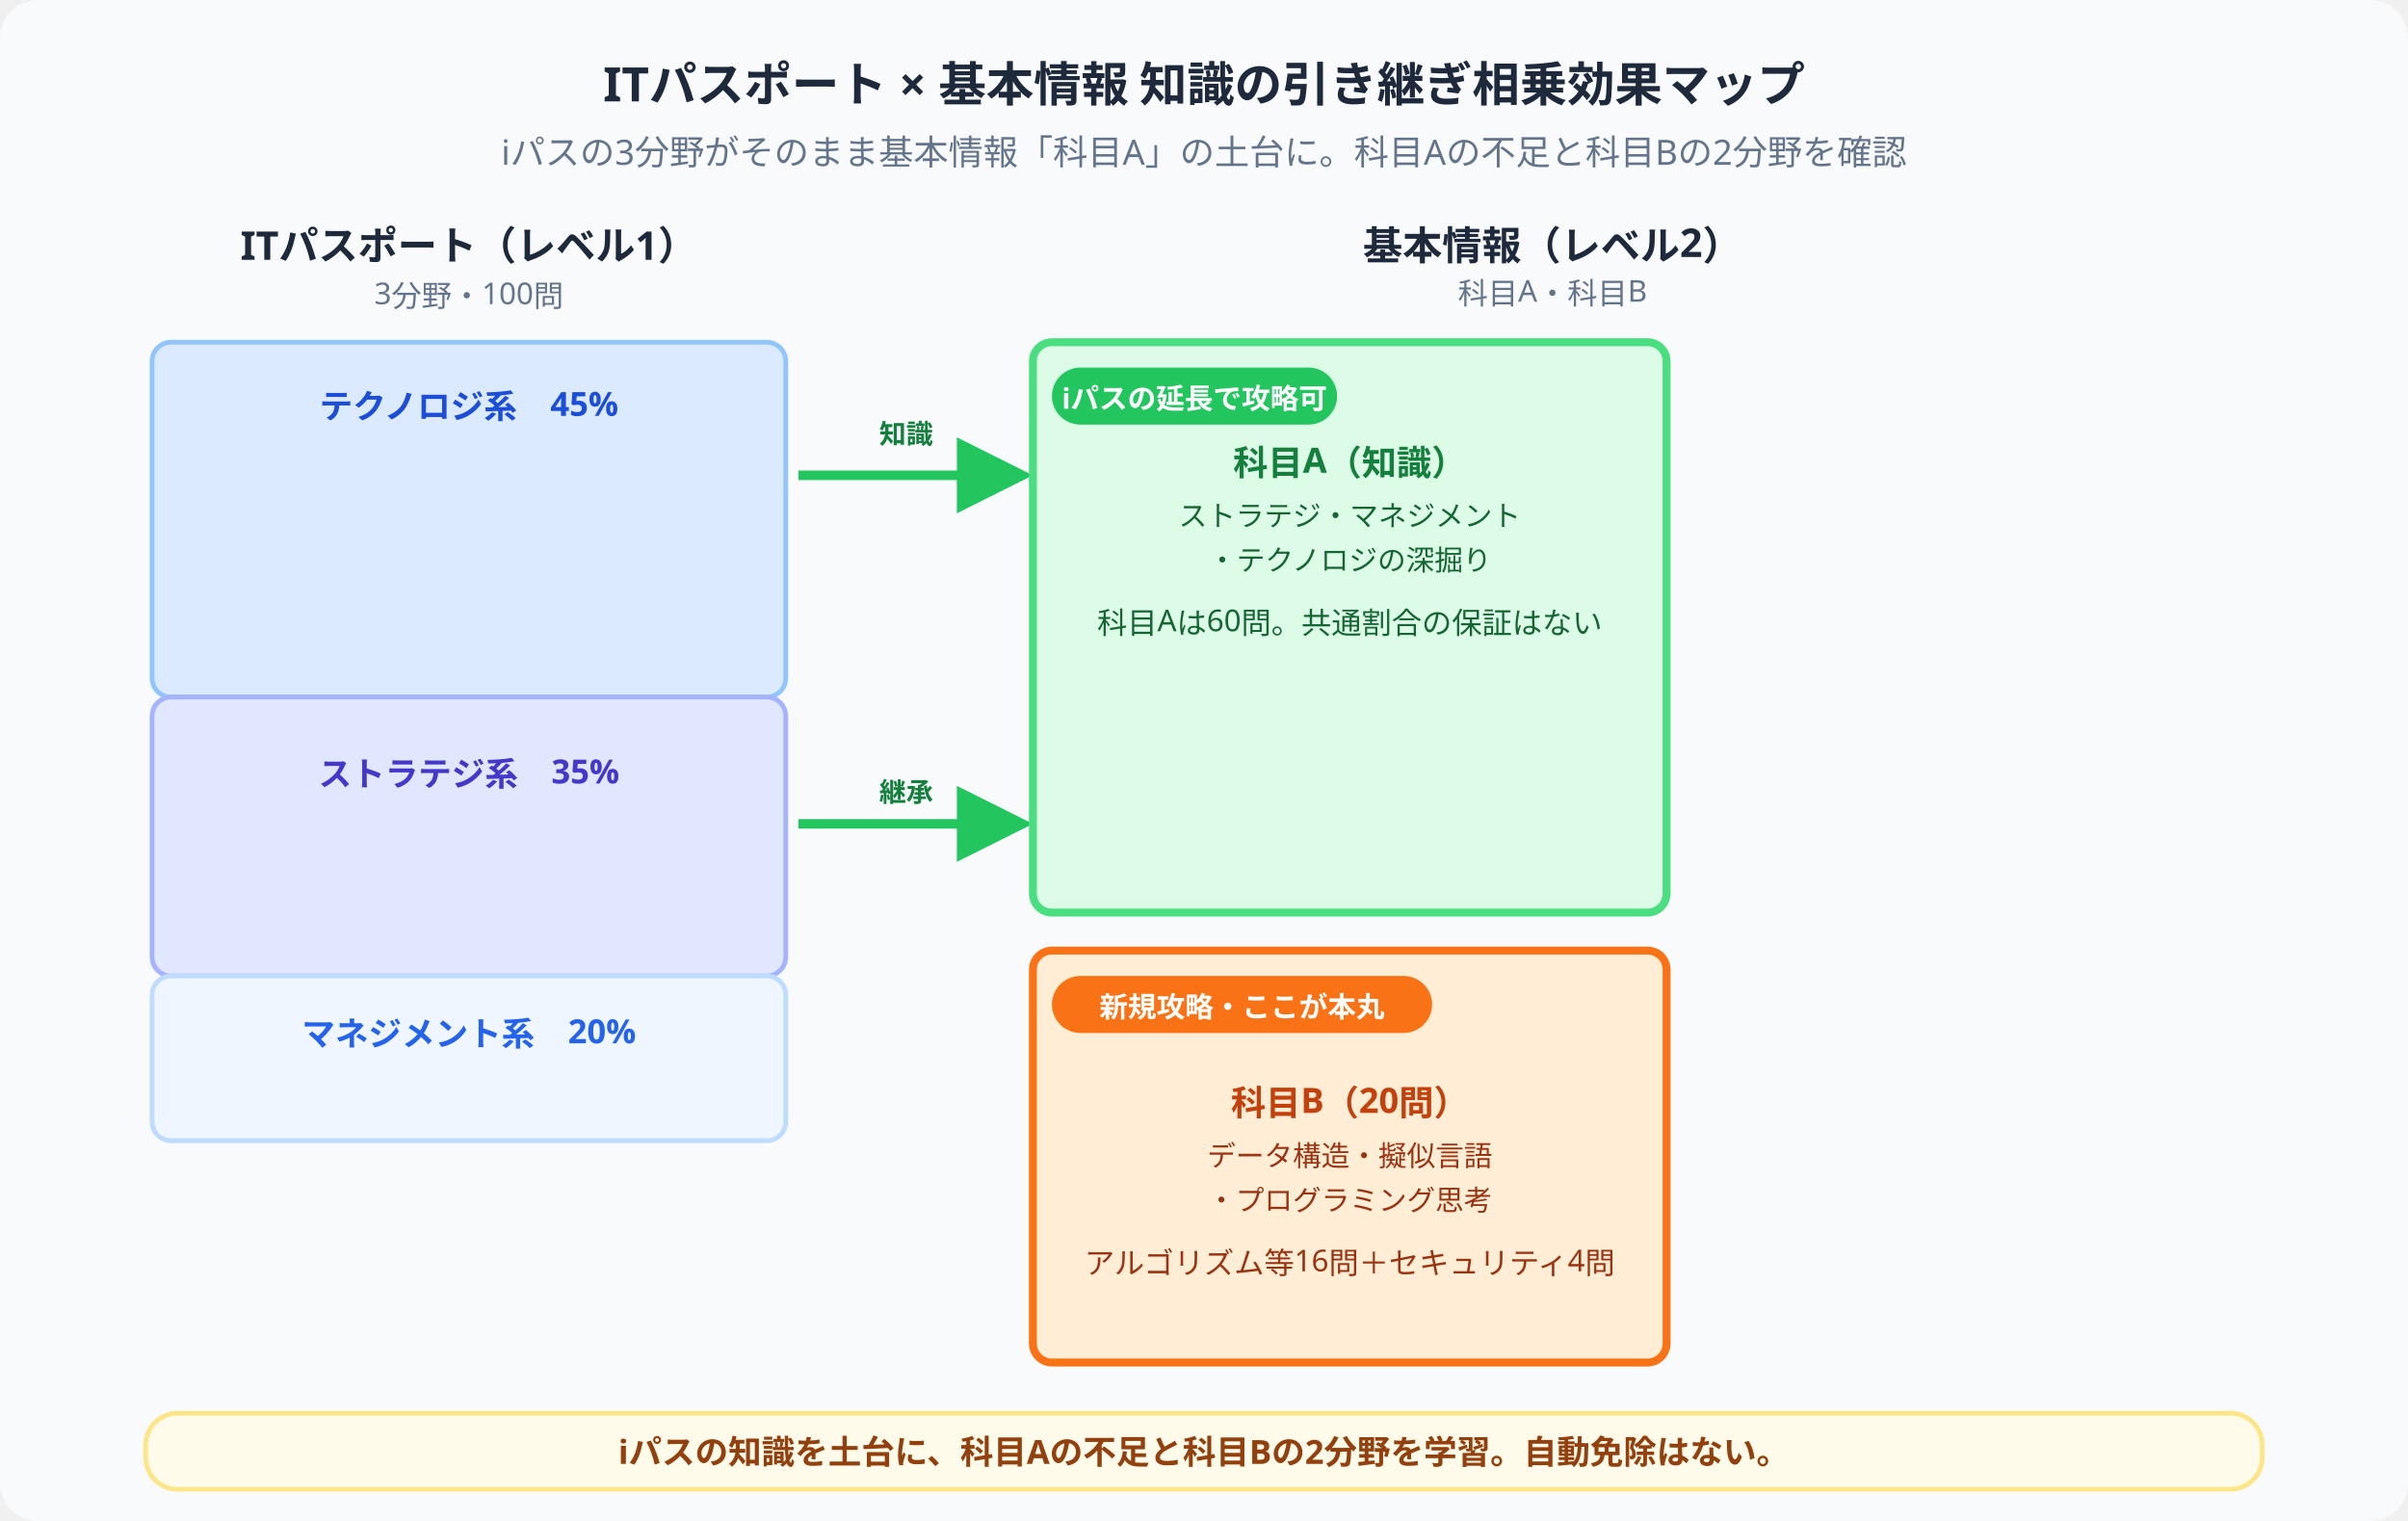
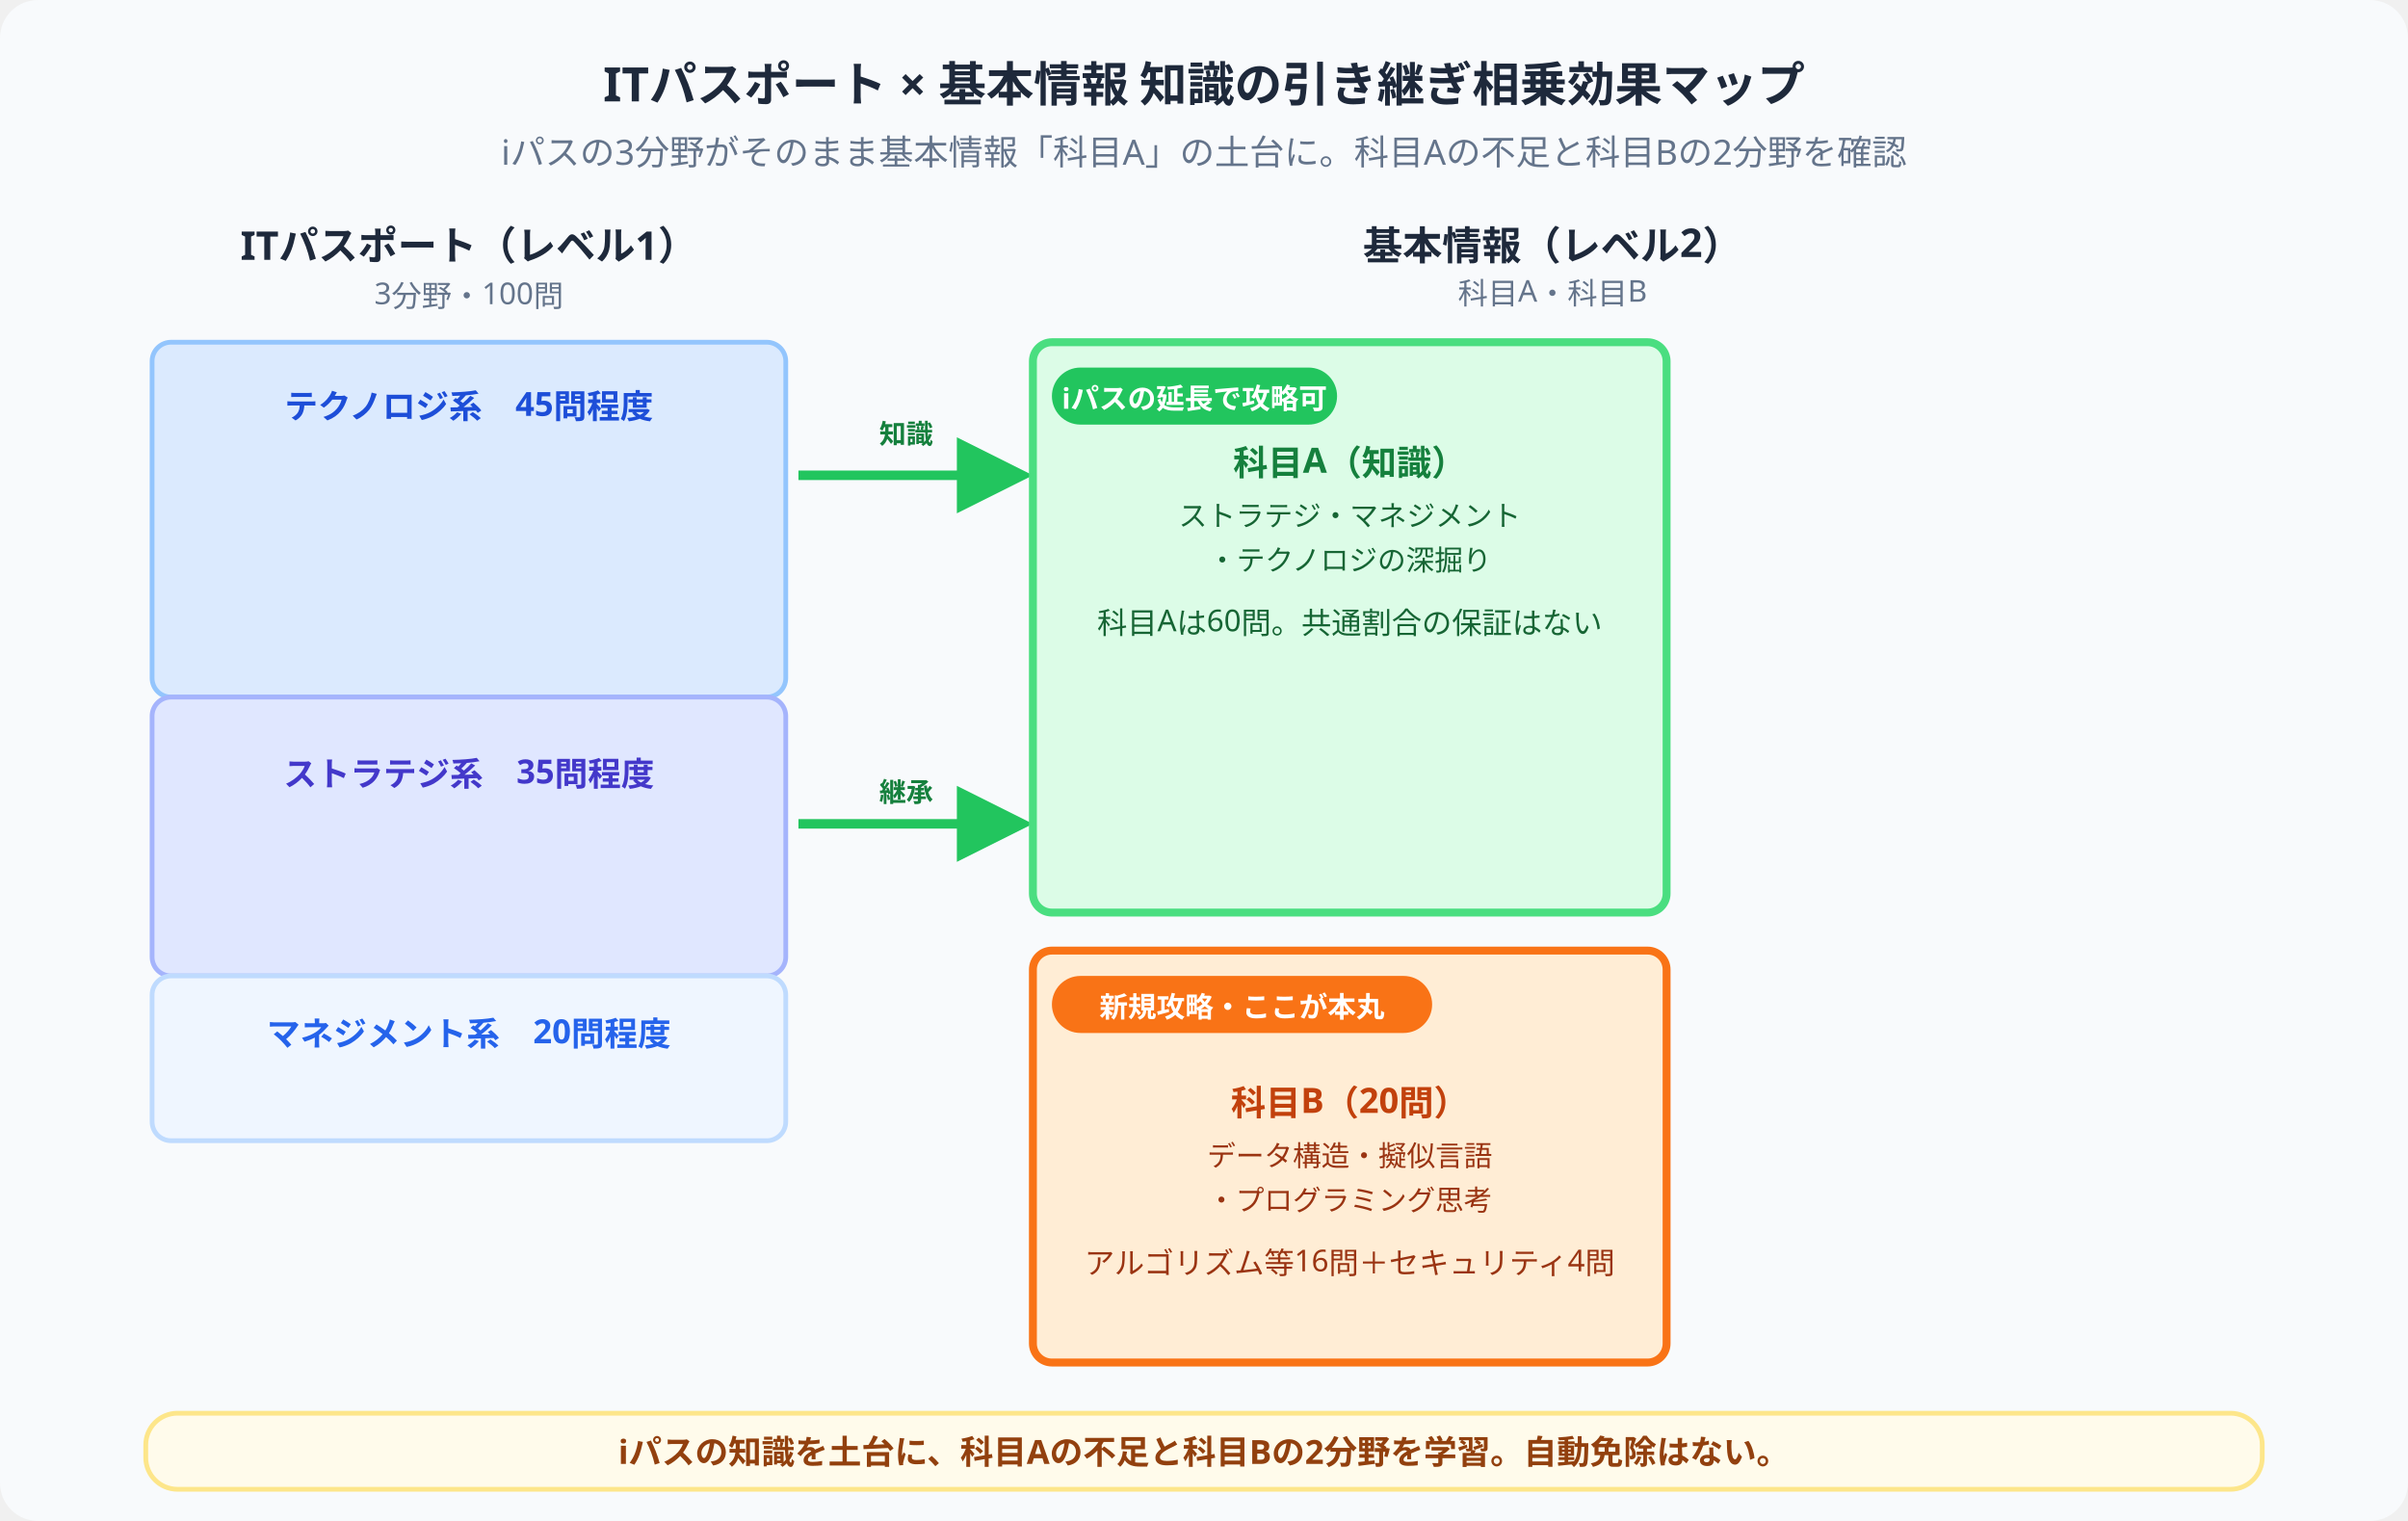
<svg xmlns="http://www.w3.org/2000/svg" viewBox="0 0 760 480" width="760" height="480">
  <defs>
    <style>text { font-family: 'Noto Sans JP','Hiragino Sans',sans-serif; }</style>
    <marker id="arrow" markerWidth="8" markerHeight="8" refX="6" refY="4" orient="auto">
      <path d="M0,0 L8,4 L0,8 z" fill="#22C55E" />
    </marker>
  </defs>
  <rect width="760" height="480" rx="12" fill="#F8FAFC" />
  <text x="380" y="32" text-anchor="middle" font-size="15" font-weight="700" fill="#1E293B">ITパスポート × 基本情報 知識の引き継ぎ相乗効果マップ</text>
  <text x="380" y="52" text-anchor="middle" font-size="11" fill="#64748B">iパスの3分野がそのまま基本情報「科目A」の土台に。科目Aの不足と科目Bの2分野を確認</text>
  <text x="148" y="82" text-anchor="middle" font-size="12.5" font-weight="700" fill="#1E293B">ITパスポート（レベル1）</text>
  <text x="148" y="96" text-anchor="middle" font-size="9.5" fill="#64748B">3分野・100問</text>
  <rect x="48" y="108" width="200" height="112" rx="6" fill="#DBEAFE" stroke="#93C5FD" stroke-width="1.5" />
-   <text x="148" y="132" text-anchor="middle" font-size="10.5" font-weight="700" fill="#1D4ED8">テクノロジ系　45%</text>
+   <text x="148" y="132" text-anchor="middle" font-size="10.5" font-weight="700" fill="#1D4ED8">テクノロジ系　45問程度</text>
  <rect x="48" y="220" width="200" height="88" rx="6" fill="#E0E7FF" stroke="#A5B4FC" stroke-width="1.5" />
-   <text x="148" y="248" text-anchor="middle" font-size="10.5" font-weight="700" fill="#4338CA">ストラテジ系　35%</text>
+   <text x="148" y="248" text-anchor="middle" font-size="10.5" font-weight="700" fill="#4338CA">ストラテジ系　35問程度</text>
  <rect x="48" y="308" width="200" height="52" rx="6" fill="#EFF6FF" stroke="#BFDBFE" stroke-width="1.5" />
-   <text x="148" y="330" text-anchor="middle" font-size="10.5" font-weight="700" fill="#2563EB">マネジメント系　20%</text>
+   <text x="148" y="330" text-anchor="middle" font-size="10.5" font-weight="700" fill="#2563EB">マネジメント系　20問程度</text>
  <path d="M 252 150 L 320 150" stroke="#22C55E" stroke-width="3" marker-end="url(#arrow)" />
  <path d="M 252 260 L 320 260" stroke="#22C55E" stroke-width="3" marker-end="url(#arrow)" />
  <text x="286" y="140" text-anchor="middle" font-size="8.5" font-weight="700" fill="#15803D">知識</text>
  <text x="286" y="253" text-anchor="middle" font-size="8.5" font-weight="700" fill="#15803D">継承</text>
  <text x="490" y="82" text-anchor="middle" font-size="12.5" font-weight="700" fill="#1E293B">基本情報（レベル2）</text>
  <text x="490" y="96" text-anchor="middle" font-size="9.5" fill="#64748B">科目A・科目B</text>
  <rect x="326" y="108" width="200" height="180" rx="6" fill="#DCFCE7" stroke="#4ADE80" stroke-width="2.5" />
  <rect x="332" y="116" width="90" height="18" rx="9" fill="#22C55E" />
  <text x="377" y="129" text-anchor="middle" font-size="9" font-weight="700" fill="#fff">iパスの延長で攻略可</text>
  <text x="426" y="150" text-anchor="middle" font-size="11" font-weight="700" fill="#15803D">科目A（知識）</text>
  <text x="426" y="166" text-anchor="middle" font-size="9" fill="#166534">ストラテジ・マネジメント</text>
  <text x="426" y="180" text-anchor="middle" font-size="9" fill="#166534">・テクノロジの深掘り</text>
  <text x="426" y="200" text-anchor="middle" font-size="9.5" fill="#166534">科目Aは60問。共通割合の保証はない</text>
  <rect x="326" y="300" width="200" height="130" rx="6" fill="#FFEDD5" stroke="#F97316" stroke-width="2.5" />
  <rect x="332" y="308" width="120" height="18" rx="9" fill="#F97316" />
  <text x="392" y="321" text-anchor="middle" font-size="9" font-weight="700" fill="#fff">新規攻略・ここが本丸</text>
  <text x="426" y="352" text-anchor="middle" font-size="11" font-weight="700" fill="#C2410C">科目B（20問）</text>
  <text x="426" y="368" text-anchor="middle" font-size="9" fill="#9A3412">データ構造・擬似言語</text>
  <text x="426" y="382" text-anchor="middle" font-size="9" fill="#9A3412">・プログラミング思考</text>
  <text x="426" y="402" text-anchor="middle" font-size="9.5" fill="#9A3412">アルゴリズム等16問＋セキュリティ4問</text>
  <rect x="46" y="446" width="668" height="24" rx="10" fill="#FFFBEB" stroke="#FDE68A" stroke-width="1.5" />
  <text x="380" y="462" text-anchor="middle" font-size="10.5" font-weight="700" fill="#92400E">iパスの知識を土台に、科目Aの不足と科目Bの2分野を学習。自動免除はない。</text>
</svg>
